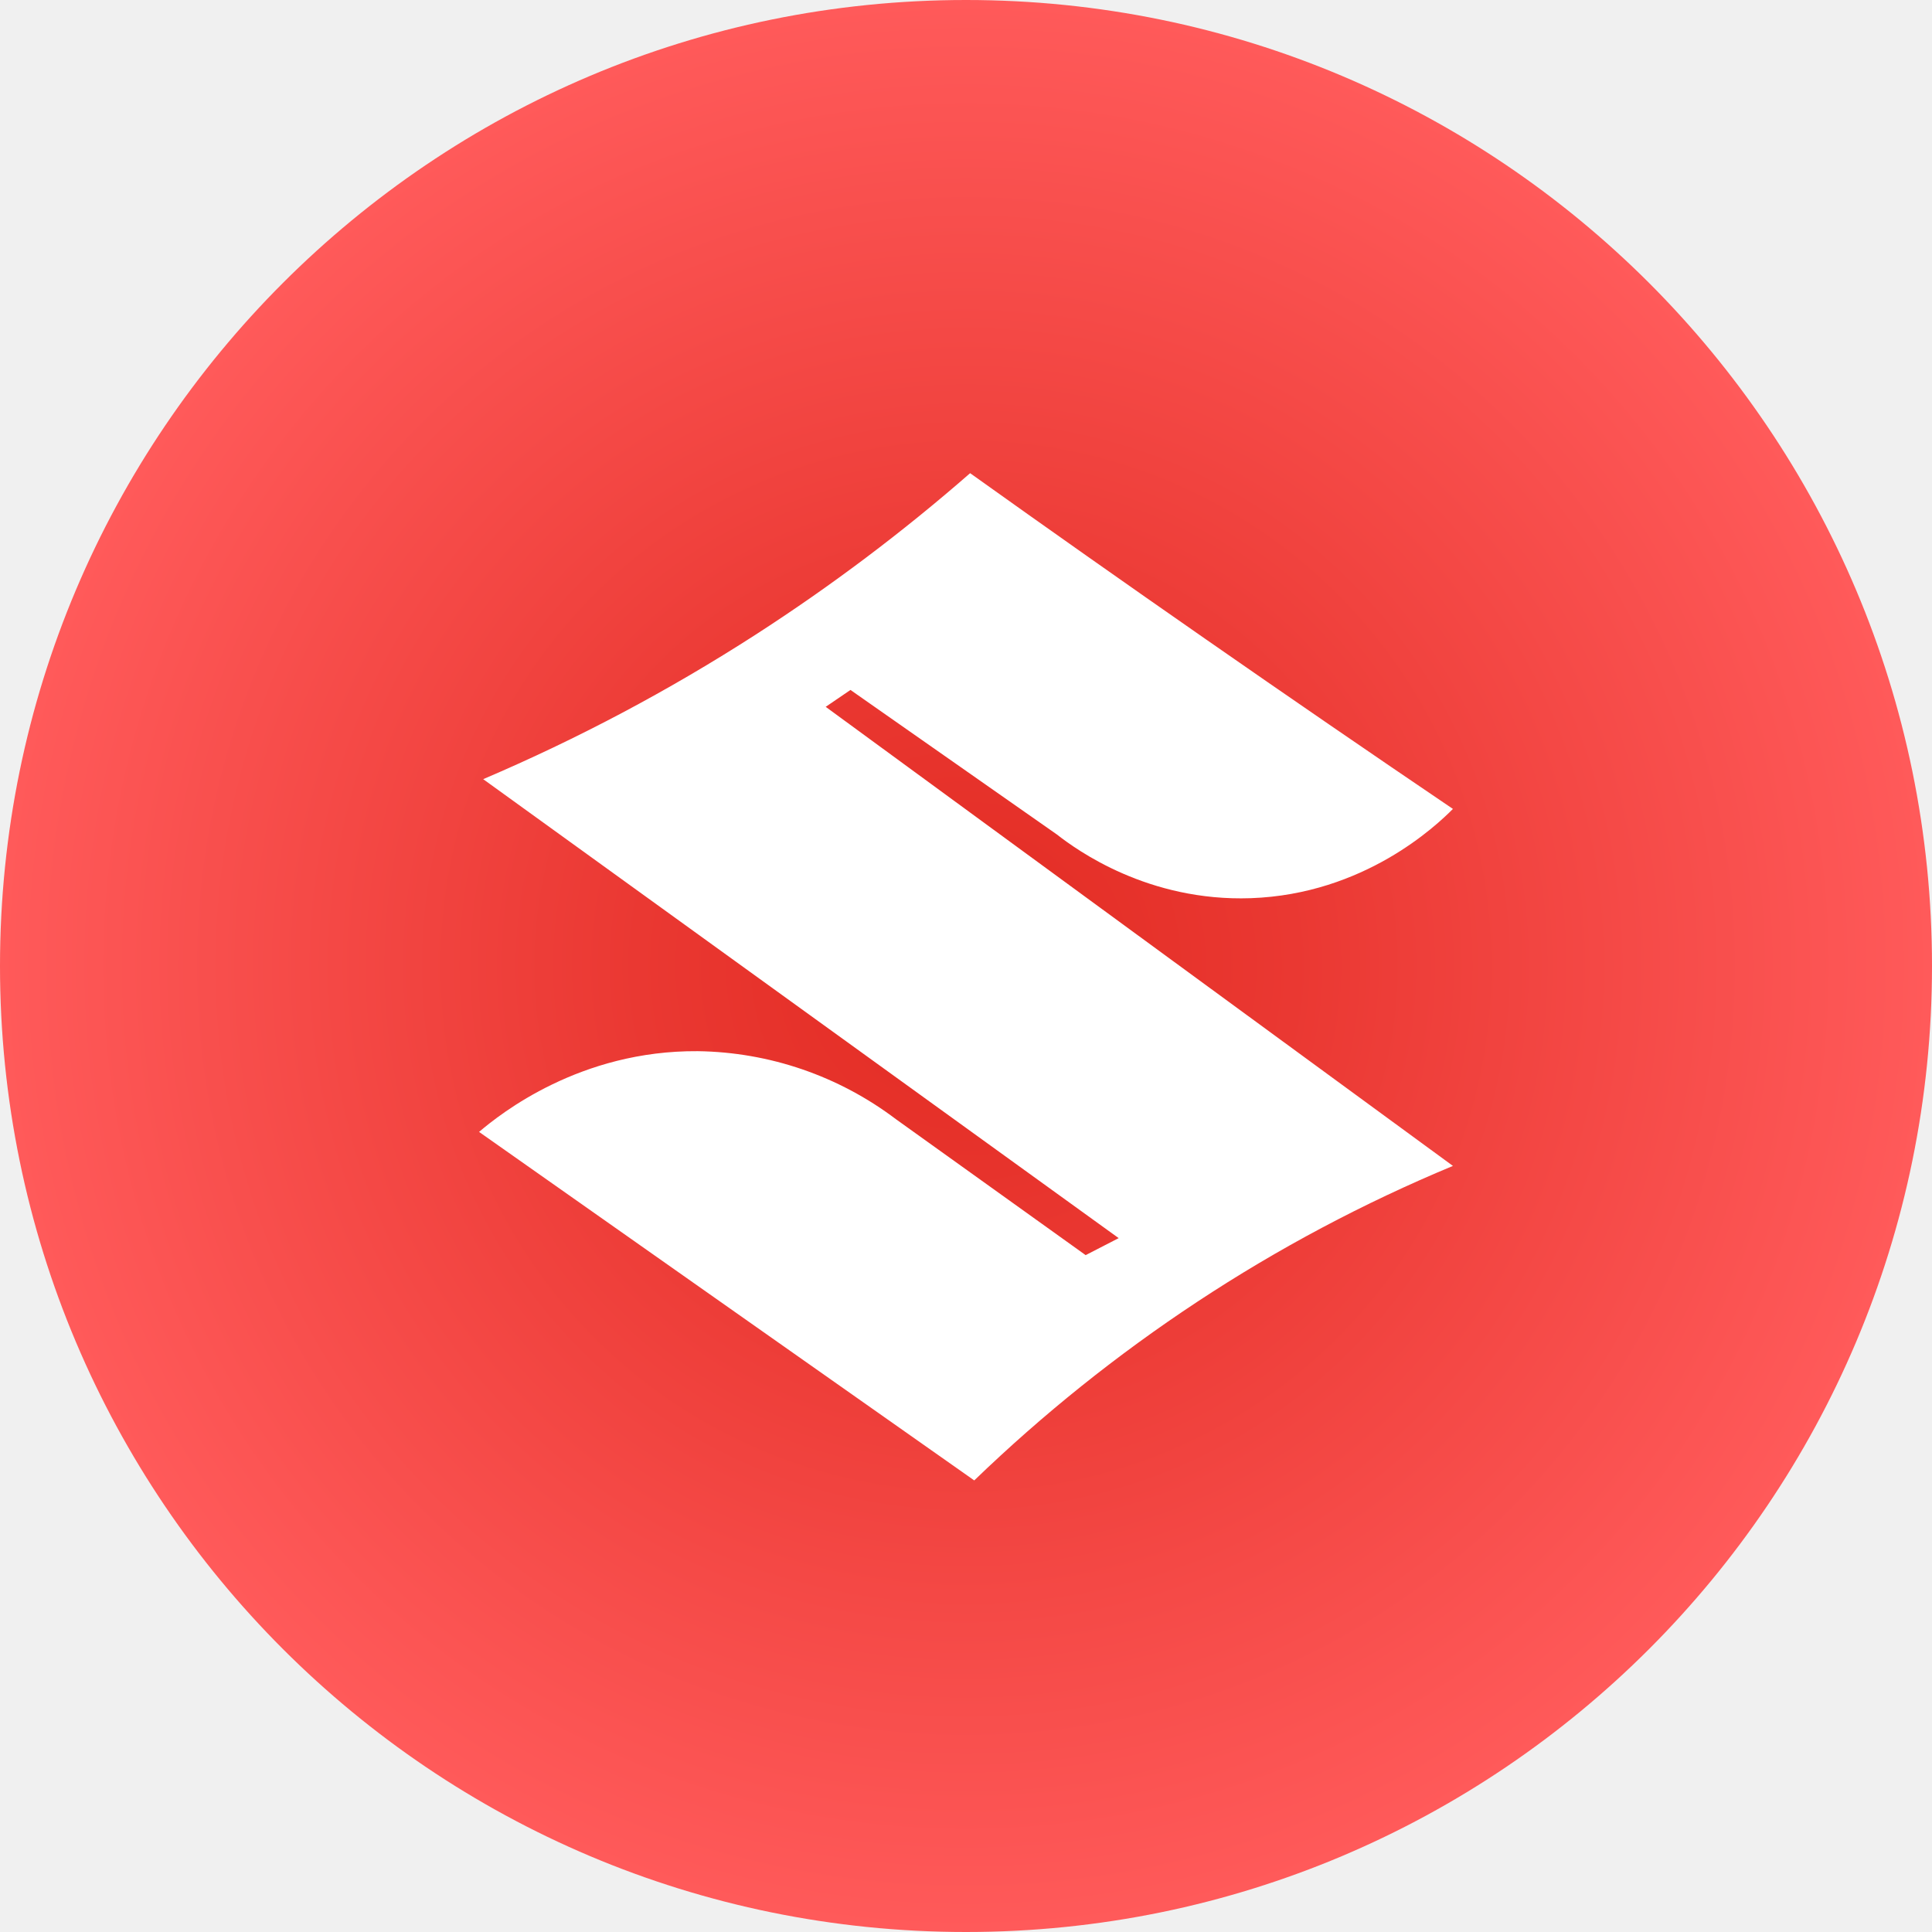
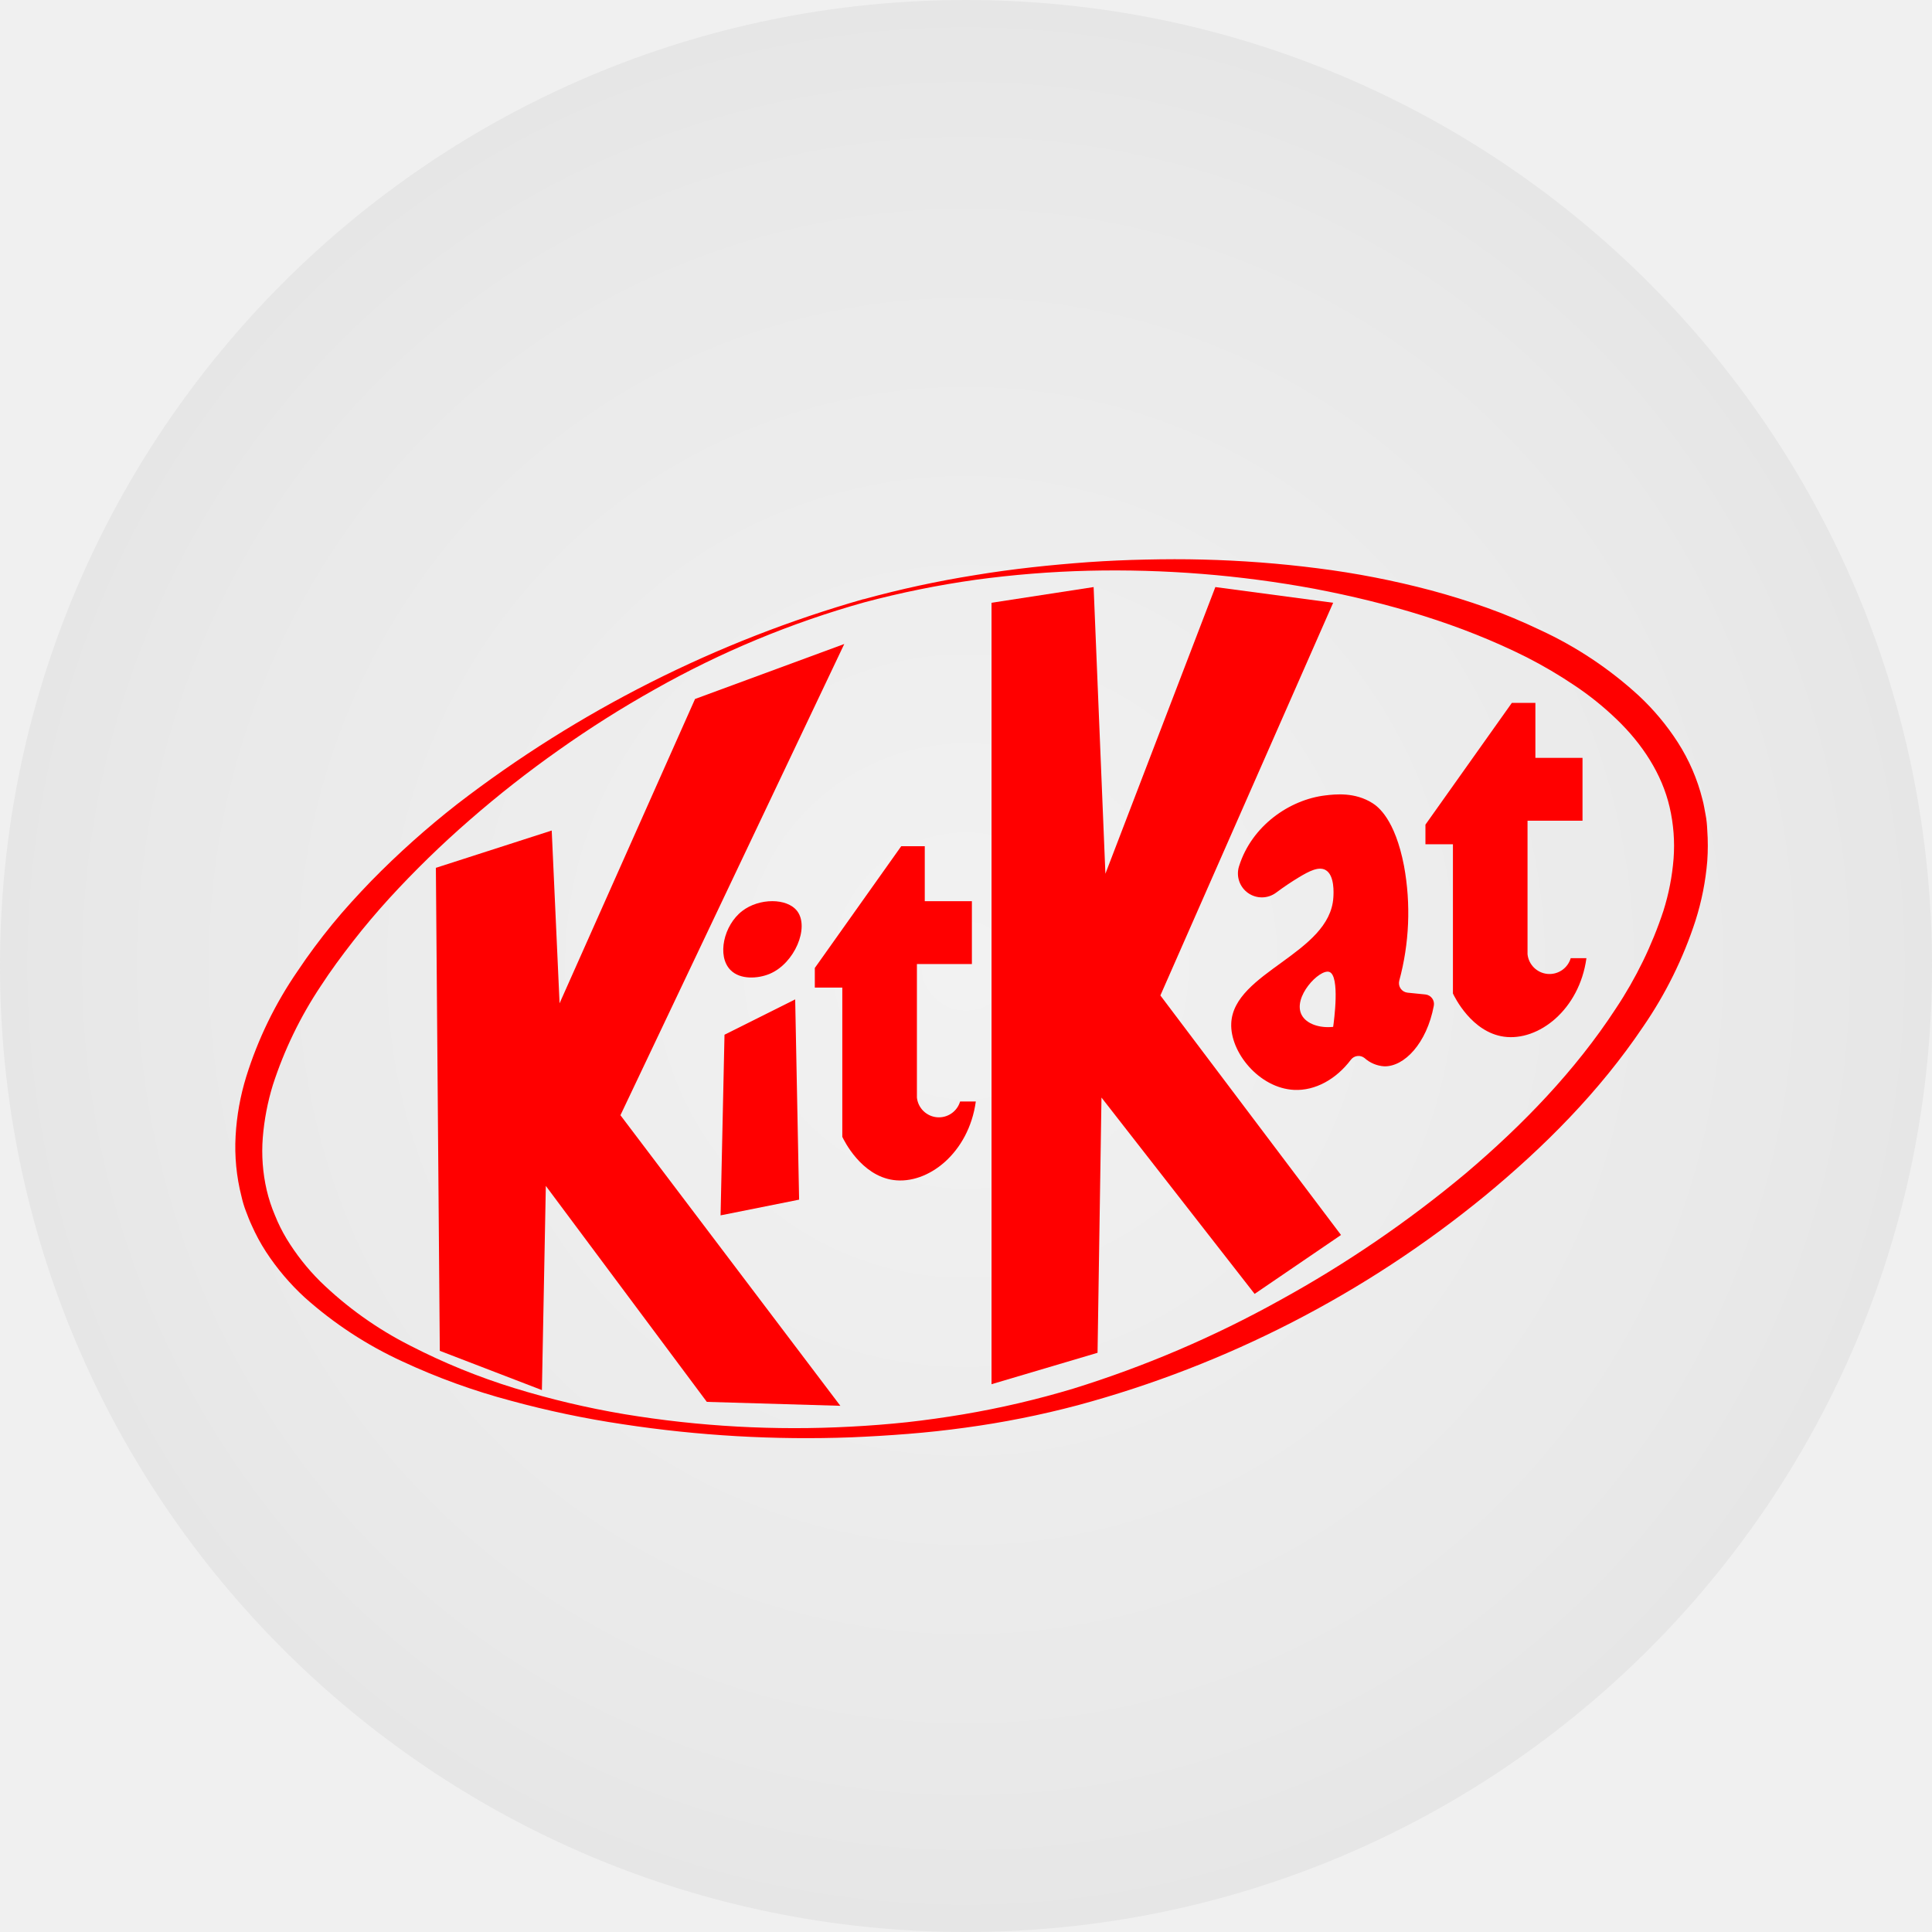
<svg xmlns="http://www.w3.org/2000/svg" viewBox="0 0 492 492">
  <defs>
-     <style>.cls-1{fill:url(#radial-gradient);}.cls-2{fill:#fff;}</style>
+     <style>.cls-1{fill:url(#radial-gradient);}.cls-2{fill:red;}</style>
    <radialGradient id="radial-gradient" cx="246" cy="246" r="246" gradientUnits="userSpaceOnUse">
-       <stop offset="0" stop-color="#e22b22" />
-       <stop offset="0.34" stop-color="#ea3832" />
-       <stop offset="1" stop-color="#ff5a5a" />
+       <stop offset="0" stop-color="#f2f2f2" />
+       <stop offset="0.83" stop-color="#e9e9e9" />
+       <stop offset="1" stop-color="#e6e6e6" />
    </radialGradient>
  </defs>
  <g id="Layer_2" data-name="Layer 2">
    <g id="Layer_1-2" data-name="Layer 1">
      <circle class="cls-1" cx="246" cy="246" r="246" />
-       <path class="cls-2" d="M247.05,120.5q29.52,21.08,59.9,42.21Q338.68,184.79,370,206c-4.22,4.24-22.59,21.72-51.49,22.73-26.12.9-44.26-12.23-49.39-16.24L216.58,175.7,210.27,180,370,296.91a390.34,390.34,0,0,0-65.15,34.63A395.41,395.41,0,0,0,248.1,377L122,288.25c5.46-4.65,25.72-20.78,55.69-20.56A85.55,85.55,0,0,1,228.14,285l48.33,34.63,8.41-4.33L123.05,198.42a464.55,464.55,0,0,0,69.36-36.79A471.24,471.24,0,0,0,247.05,120.5Z" />
+       <path class="cls-2" d="M111,221q.5,61.5,1,123l26,10q.5-26,1-52l41,55,34,1-56-74,57-120-38,14-34.5,77.5q-1-22-2-44Z" />
+       <path class="cls-2" d="M184.5,263.5l18-9q.5,25.5,1,51l-20,4Q184,286.51,184.5,263.5Z" />
+       <path class="cls-2" d="M229.5,215.5l-22,31v5h7v38c.43.91,4.78,9.86,13,11,8.79,1.22,19.2-6.86,21-20h-4a5.63,5.63,0,0,1-11-1v-34h14v-16h-12v-14Z" />
+       <path class="cls-2" d="M385,179l-22,31v5h7v38c.43.91,4.78,9.86,13,11,8.79,1.22,19.2-6.86,21-20h-4a5.63,5.63,0,0,1-11-1V209h14V193H391V179Z" />
+       <path class="cls-2" d="M252.5,153.5v199l27-8q.5-32.5,1-65l39,50,22-15-46-61q22-50,44-100l-30-4-28,73-3-73Z" />
+       <path class="cls-2" d="M363,253.25l-4.56-.46a2.44,2.44,0,0,1-2.12-3,66.18,66.18,0,0,0,1.23-29.24c-2.3-12-6.68-15.16-8-16-4.51-2.88-9.51-2.29-12-2-9.19,1.08-18.79,7.77-22,18l-.06.19a6.09,6.09,0,0,0,9.46,6.6c2.1-1.57,4-2.81,5.6-3.79,2.88-1.76,5.29-2.95,7-2,2.35,1.3,2.07,5.9,2,7-.88,14.31-25.38,19-26,32-.36,7.42,7.14,16.57,16,17,5.38.26,10.73-2.72,14.47-7.69a2.44,2.44,0,0,1,3.49-.4,8.32,8.32,0,0,0,5,2.09c5.1.11,10.82-5.84,12.62-15.41A2.43,2.43,0,0,0,363,253.25ZM339.5,261.5c-3.51.37-6.79-.76-8-3-2.45-4.53,4.53-11.8,7-11C341.31,248.41,339.69,260.17,339.5,261.5Z" />
+       <path class="cls-2" d="M189,232c-4.72,3.64-6.46,11.45-3,15,2.53,2.6,7.13,2.2,10,1,6.38-2.68,10.19-11.84,7-16C200.42,228.64,193.33,228.66,189,232Z" />
+       <path class="cls-2" d="M220.11,153.39a240,240,0,0,0-53.37,22.17A273.35,273.35,0,0,0,142.31,191a278.67,278.67,0,0,0-22.66,17.78,251.81,251.81,0,0,0-20.53,20c-3.2,3.52-6.28,7.15-9.19,10.89s-5.73,7.55-8.29,11.5a102,102,0,0,0-12.15,25.12,62.86,62.86,0,0,0-2.57,13.42,44.1,44.1,0,0,0,1,13.38A39.32,39.32,0,0,0,70,309.44a41.24,41.24,0,0,0,3,6.05,57.49,57.49,0,0,0,8.51,10.8,93.12,93.12,0,0,0,22.9,16.36A162.38,162.38,0,0,0,131,353.5,217.78,217.78,0,0,0,159,360.13a265.64,265.64,0,0,0,57.59,3.18q7.22-.37,14.39-1.13c4.79-.53,9.55-1.21,14.29-2a230.46,230.46,0,0,0,28-6.54,277,277,0,0,0,52.75-22.57,296.07,296.07,0,0,0,47.27-32.29c14.52-12.31,27.89-26.16,38.17-41.91a103.15,103.15,0,0,0,12.15-24.94,59.83,59.83,0,0,0,2.58-13.25,43.5,43.5,0,0,0-1-13.11c-1.95-8.49-7-16.18-13.58-22.47a77,77,0,0,0-10.75-8.62,116,116,0,0,0-12.07-7.1c-16.82-8.45-35.31-13.87-54.11-17.45a279.77,279.77,0,0,0-57.41-4.59,260.45,260.45,0,0,0-28.84,2.31A240.38,240.38,0,0,0,220.11,153.39Zm-.22-.78a262.23,262.23,0,0,1,28.41-6.15c9.57-1.59,19.23-2.6,28.92-3.31q7.26-.5,14.56-.65c4.86-.11,9.73-.13,14.6,0a285.2,285.2,0,0,1,29.17,2.22,219.82,219.82,0,0,1,28.86,5.62c4.75,1.28,9.46,2.73,14.12,4.39s9.23,3.58,13.73,5.73a97.6,97.6,0,0,1,25.07,16.7,62.38,62.38,0,0,1,9.94,11.89,48.88,48.88,0,0,1,6.27,14.51c.36,1.29.54,2.6.8,3.91s.37,2.62.43,3.94a55.87,55.87,0,0,1,0,7.87,68.74,68.74,0,0,1-3,15.17,104.55,104.55,0,0,1-13.33,27c-11.14,16.55-25.19,30.63-40.32,43.1a277.91,277.91,0,0,1-103.64,53.3,234.31,234.31,0,0,1-28.68,5.72q-7.24,1-14.52,1.58t-14.56.88a309.79,309.79,0,0,1-58.13-3.34,245.35,245.35,0,0,1-28.56-6,166.34,166.34,0,0,1-27.58-10,99.63,99.63,0,0,1-24.84-16.27,61.23,61.23,0,0,1-9.84-11.59A48.33,48.33,0,0,1,64.08,312c-.56-1.17-1-2.39-1.47-3.6s-.83-2.47-1.12-3.74A50.78,50.78,0,0,1,60,289.25a62.88,62.88,0,0,1,2.7-15.05,99.51,99.51,0,0,1,13.1-26.93c2.75-4.13,5.72-8.1,8.84-11.92s6.47-7.44,9.89-11a221.61,221.61,0,0,1,21.9-19.58,308.44,308.44,0,0,1,103.49-52.2Z" />
    </g>
  </g>
</svg>
